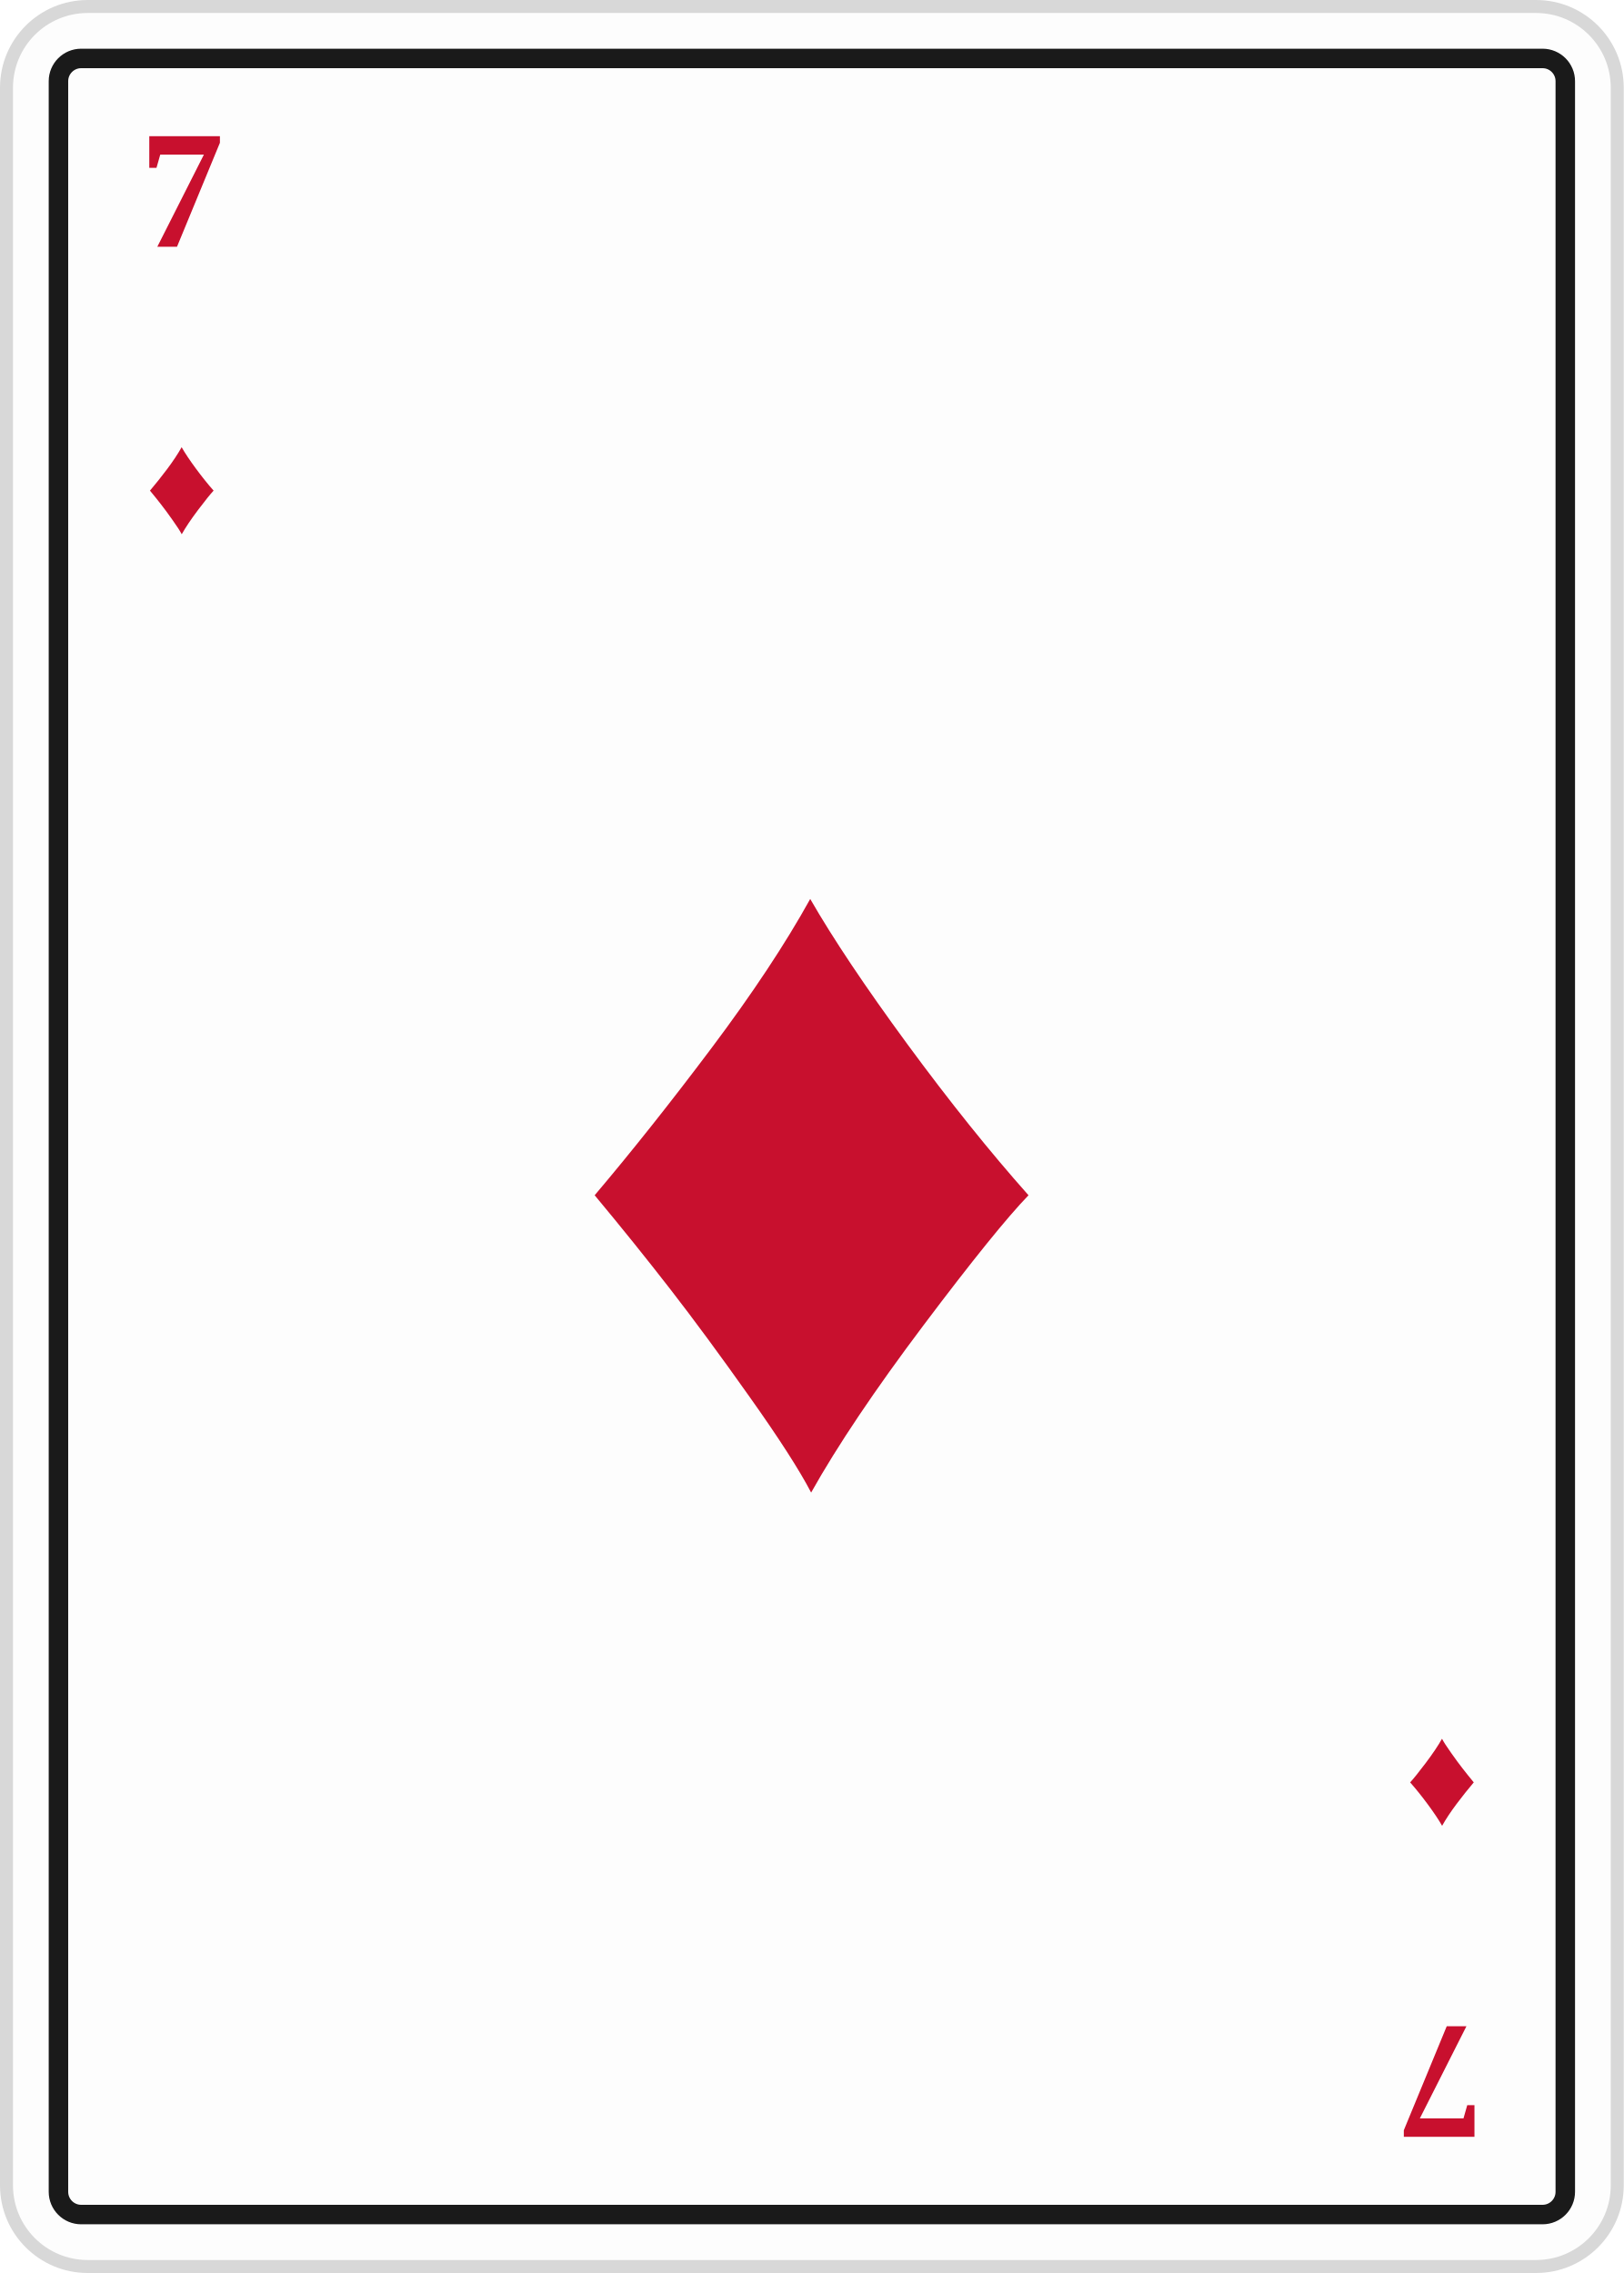
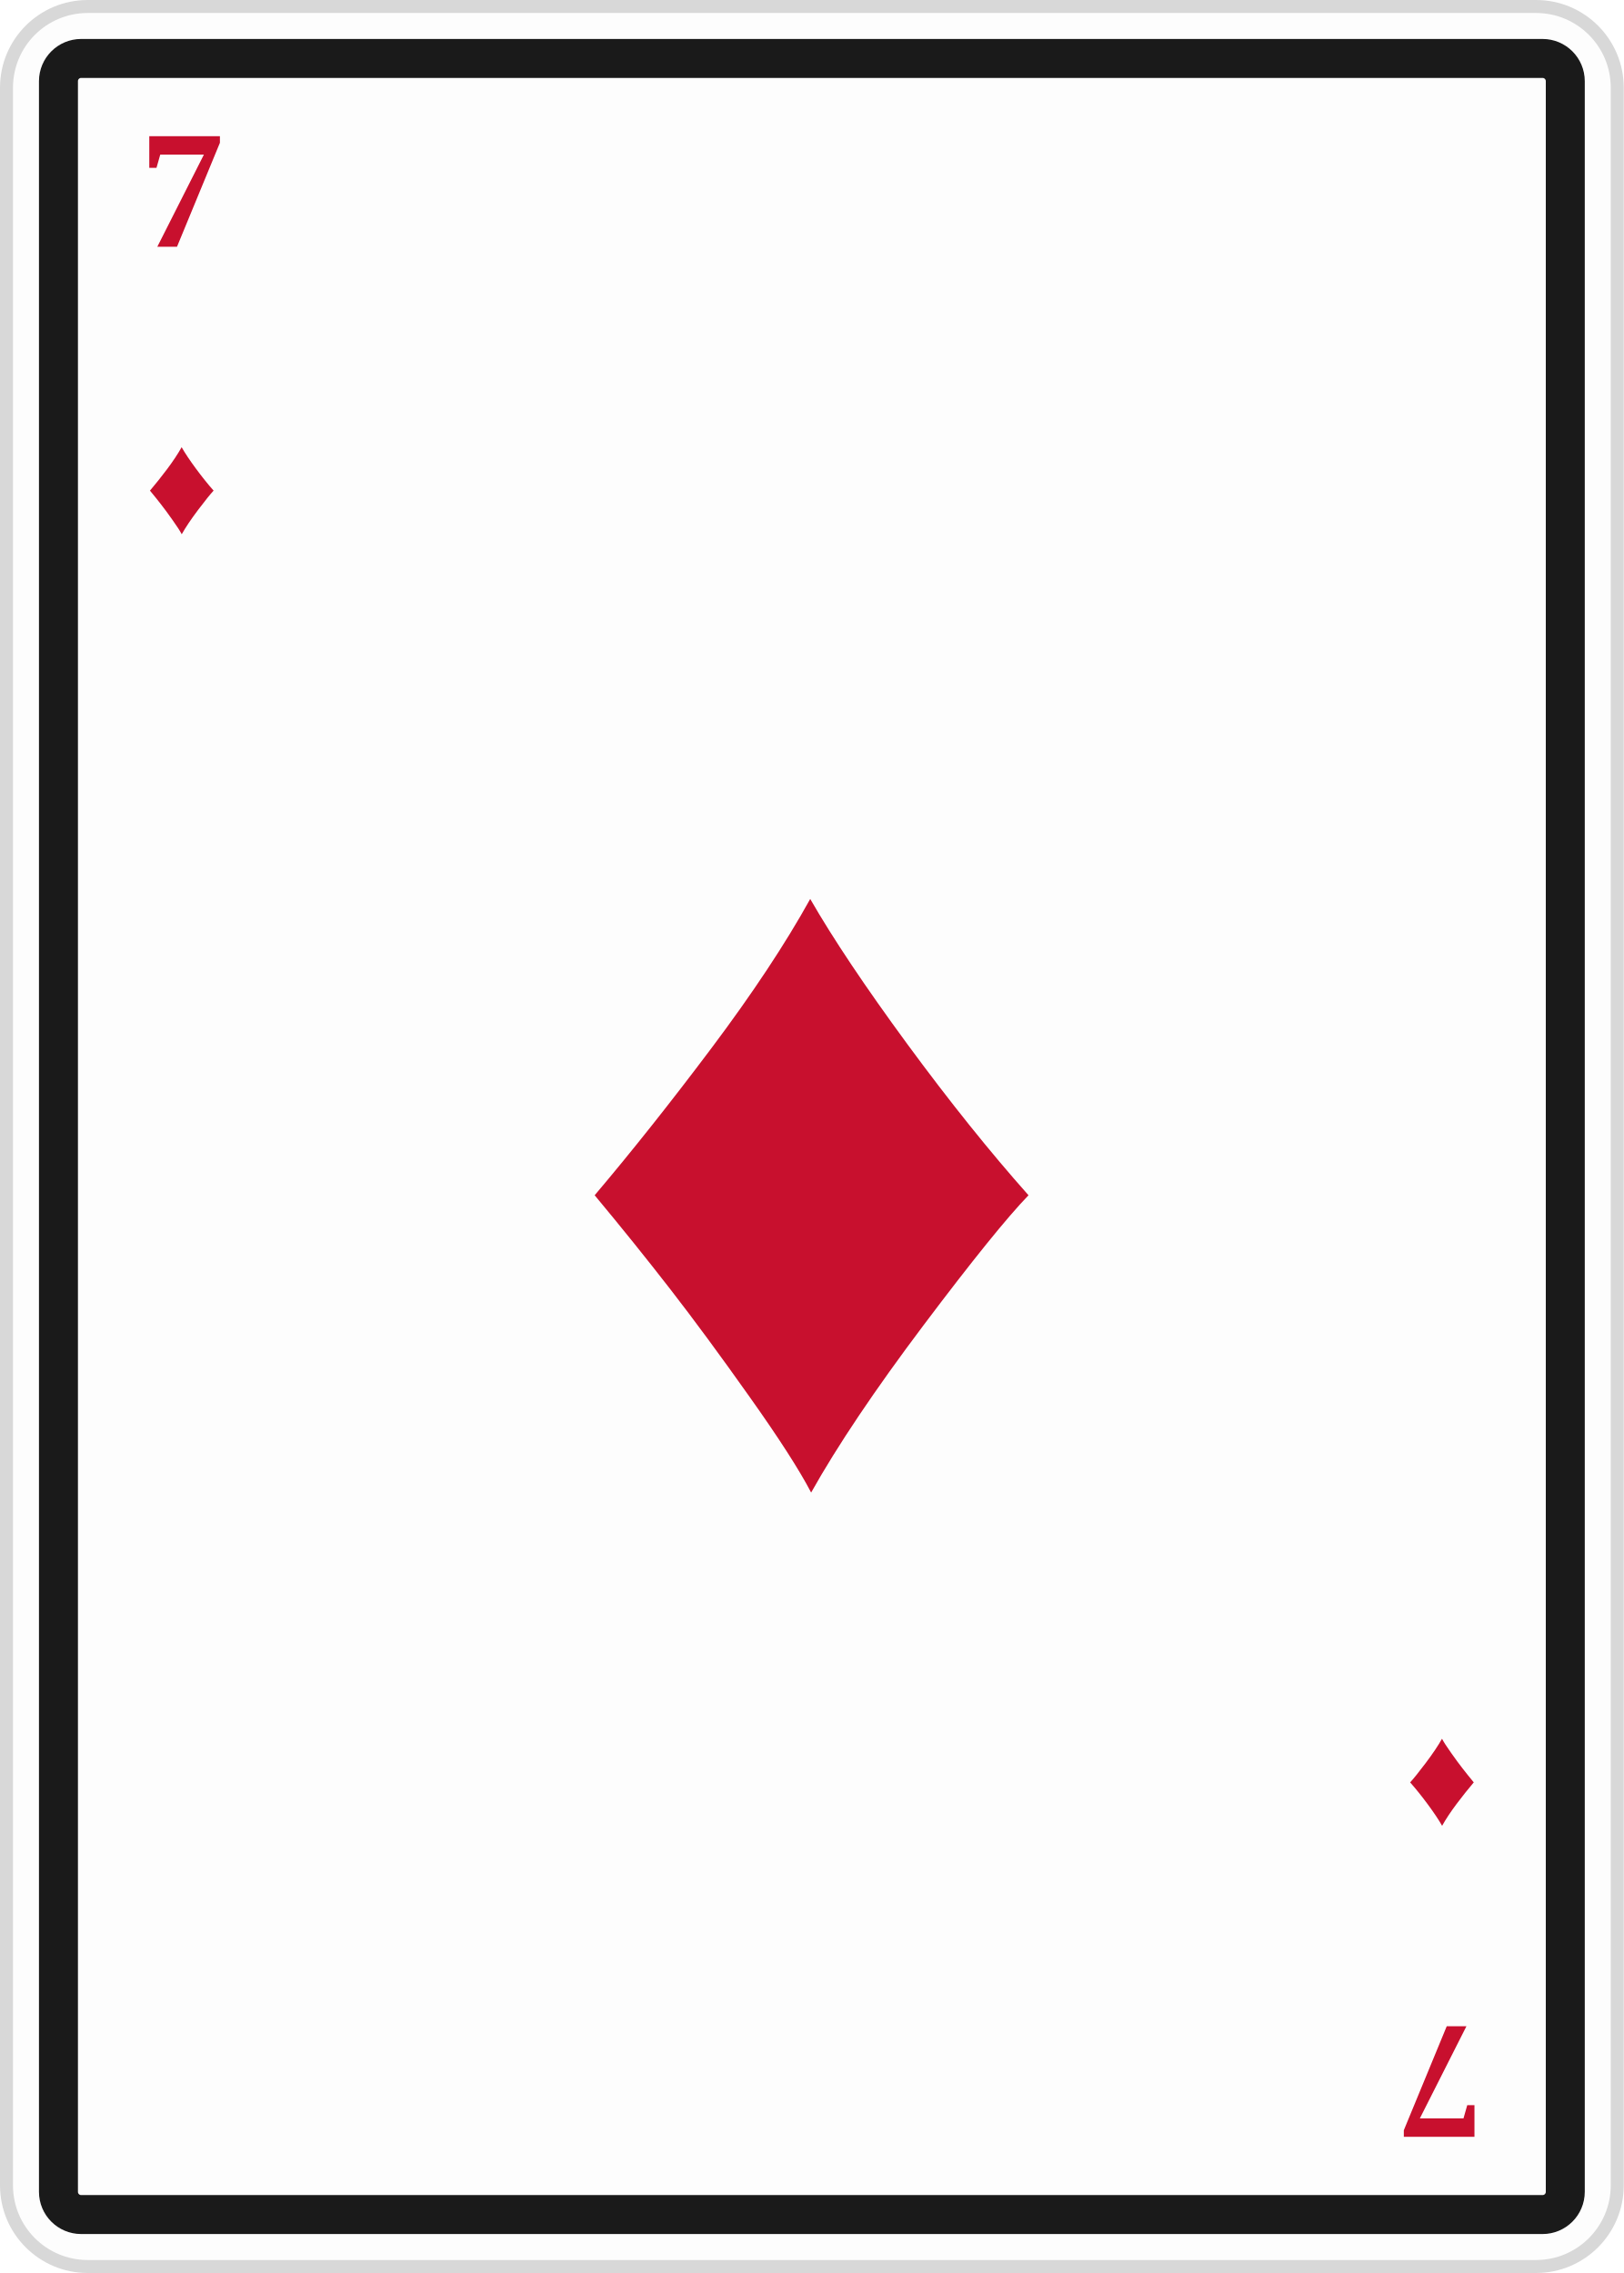
<svg xmlns="http://www.w3.org/2000/svg" viewBox="0 0 250 350">
  <rect x="1" y="1" width="248" height="348" rx="12.5" fill="#fdfdfd" stroke="#d8d8d8" stroke-width="2" />
-   <rect x="9" y="9" width="232" height="332" rx="3.5" fill="none" stroke="#1a1a1a" stroke-width="3" />
+   <rect x="9" y="9" width="232" height="332" rx="3.5" fill="none" stroke="#1a1a1a" stroke-width="6" />
  <text x="28" y="38" font-size="26" font-weight="bold" fill="#c8102e" font-family="Georgia, 'Times New Roman', serif" text-anchor="middle">7</text>
  <text x="28" y="82" font-size="22" fill="#c8102e" font-family="Georgia, 'Times New Roman', serif" text-anchor="middle">♦</text>
  <g transform="translate(250,350) rotate(180)">
    <text x="28" y="38" font-size="26" font-weight="bold" fill="#c8102e" font-family="Georgia, 'Times New Roman', serif" text-anchor="middle">7</text>
    <text x="28" y="82" font-size="22" fill="#c8102e" font-family="Georgia, 'Times New Roman', serif" text-anchor="middle">♦</text>
  </g>
  <text x="125.0" y="228.0" font-size="150" fill="#c8102e" font-family="Georgia, 'Times New Roman', serif" text-anchor="middle">♦</text>
</svg>
